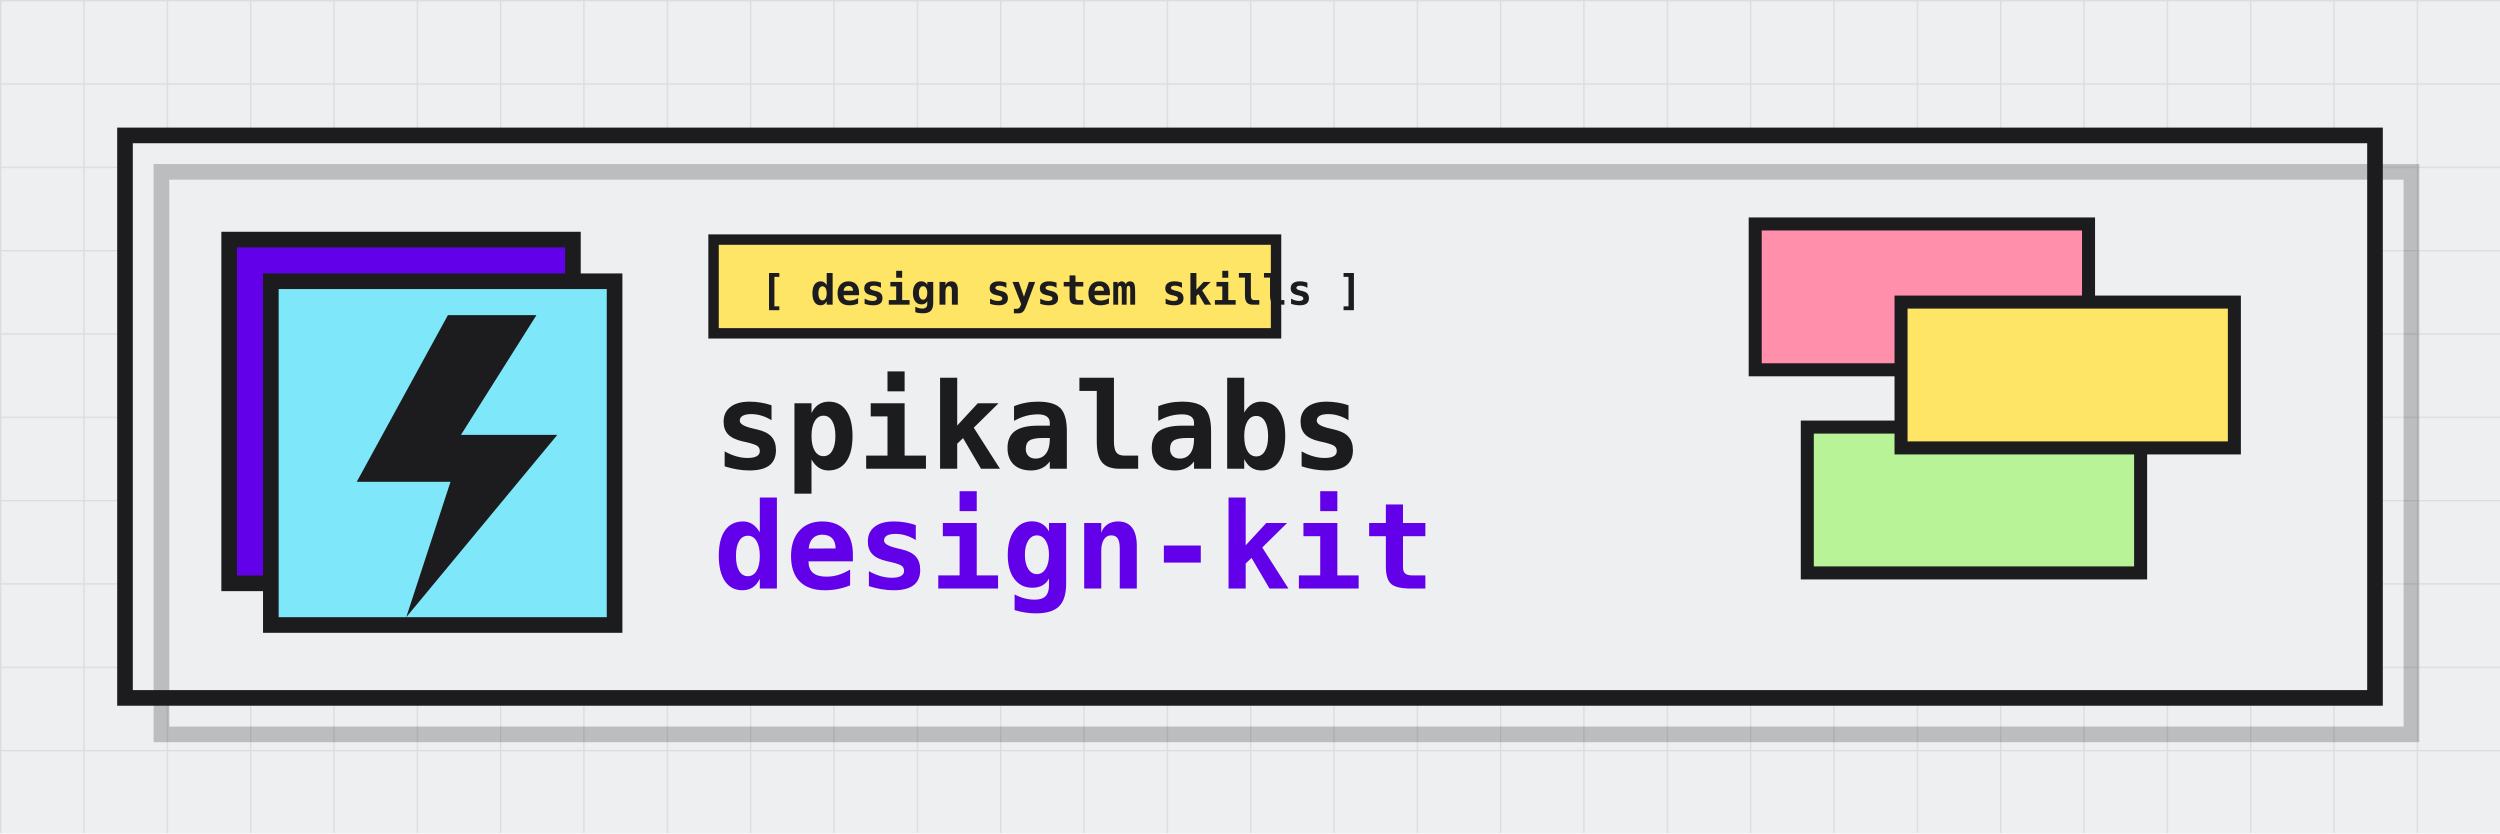
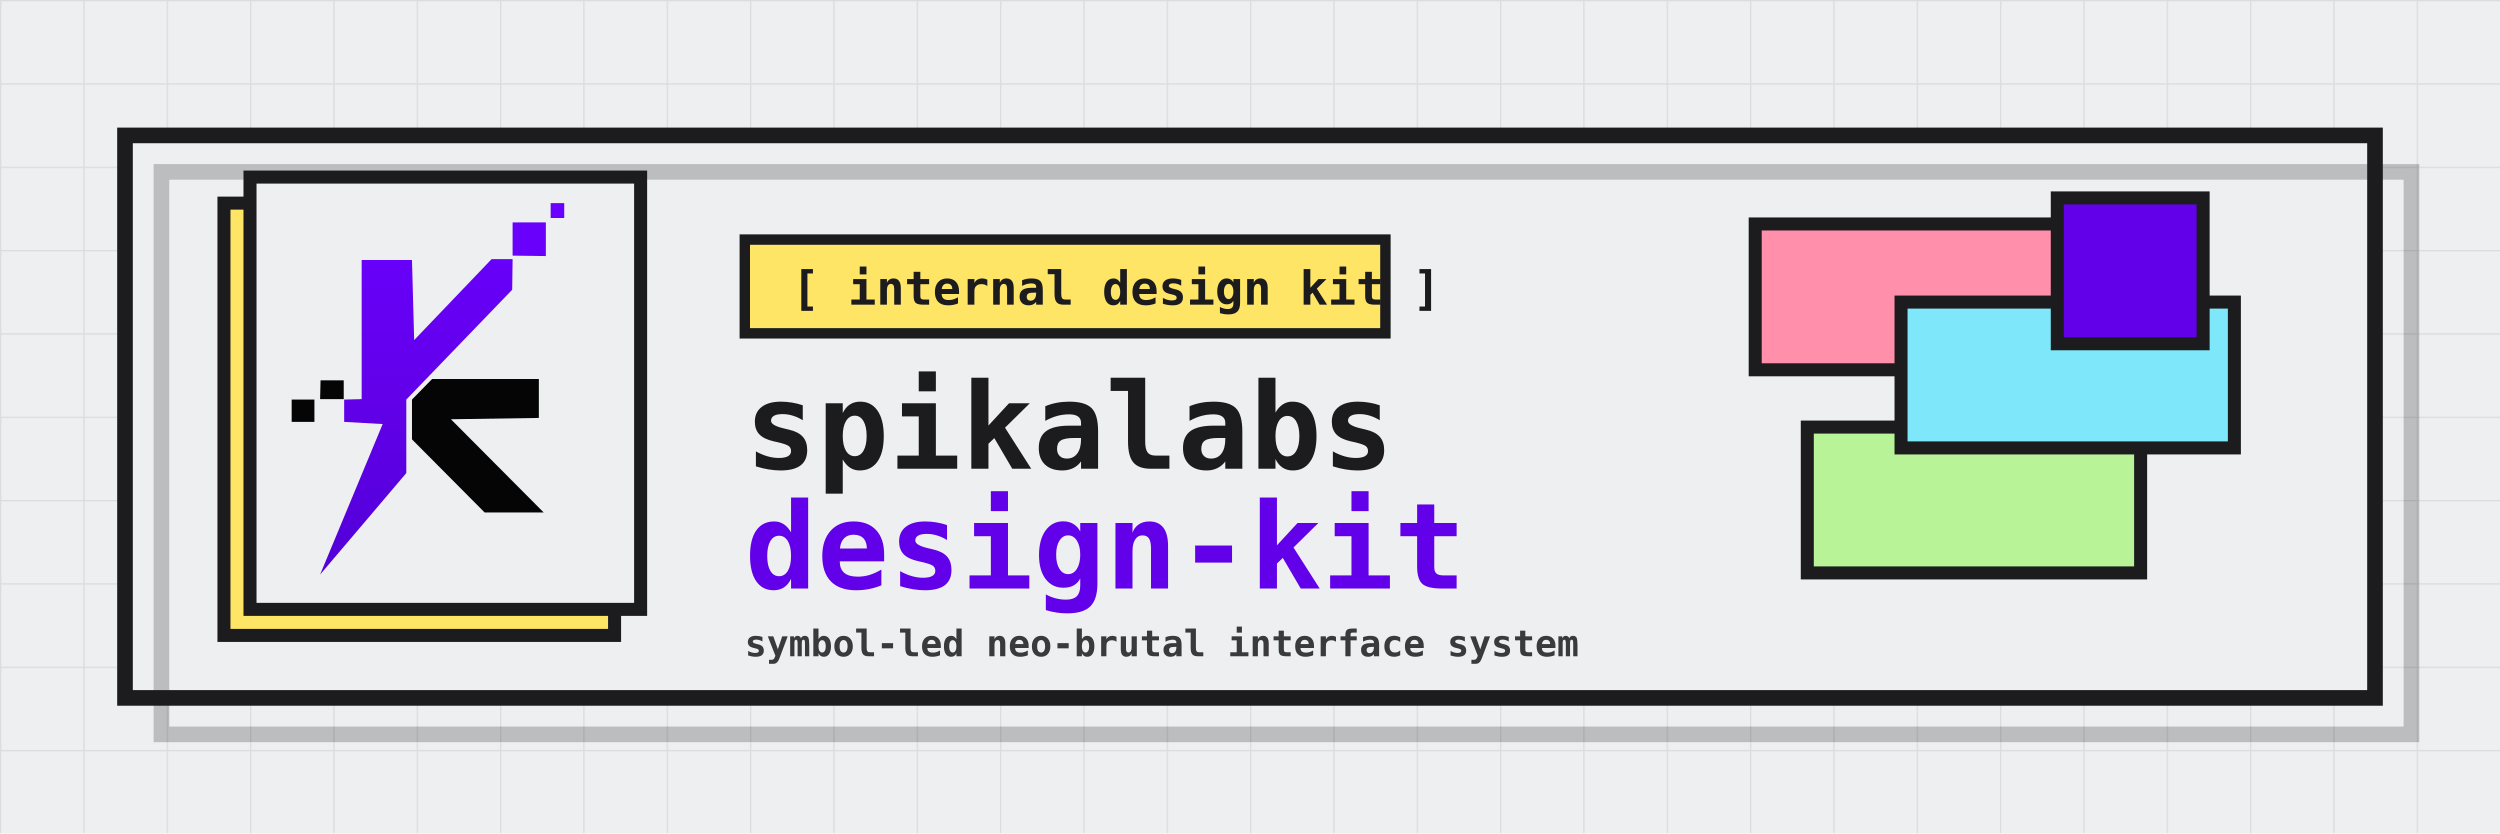
<svg xmlns="http://www.w3.org/2000/svg" width="960" height="320" viewBox="0 0 960 320" role="img" aria-labelledby="title desc">
+   <defs>
+     <pattern id="grid" width="32" height="32" patternUnits="userSpaceOnUse">
+       <path d="M32 0H0v32" fill="none" stroke="#1c1c1e" stroke-width="1" opacity="0.12" />
+     </pattern>
+     <linearGradient id="symbolPurple" x1="0" y1="0" x2="0" y2="850" gradientUnits="userSpaceOnUse">
+       <stop offset="0" stop-color="#6A00FF" />
+       <stop offset="0.5" stop-color="#6200EA" />
+       <stop offset="1" stop-color="#5200D8" />
+     </linearGradient>
+   </defs>
  <rect width="960" height="320" fill="#edeff1" />
  <path d="M0 0h960v320H0z" fill="url(#grid)" opacity="0.75" />
  <rect x="48" y="52" width="864" height="216" fill="#edeff1" stroke="#1c1c1e" stroke-width="6" />
  <rect x="62" y="66" width="864" height="216" fill="none" stroke="#1c1c1e" stroke-width="6" opacity="0.24" />
-   <rect x="88" y="92" width="132" height="132" fill="#6200ea" stroke="#1c1c1e" stroke-width="6" />
-   <rect x="104" y="108" width="132" height="132" fill="#7ee8fa" stroke="#1c1c1e" stroke-width="6" />
-   <path d="M137 185l35-64h34l-29 46h37l-58 70 17-52h-36z" fill="#1c1c1e" />
-   <rect x="274" y="92" width="216" height="36" fill="#ffe566" stroke="#1c1c1e" stroke-width="4" />
-   <text x="292" y="117" fill="#1c1c1e" font-family="Space Mono, ui-monospace, monospace" font-size="16" font-weight="700">[ design system skills ]</text>
-   <text x="274" y="180" fill="#1c1c1e" font-family="Space Mono, ui-monospace, monospace" font-size="46" font-weight="700">spikalabs</text>
-   <text x="274" y="226" fill="#6200ea" font-family="Space Mono, ui-monospace, monospace" font-size="46" font-weight="700">design-kit</text>
+   <rect x="86" y="78" width="150" height="166" fill="#ffe566" stroke="#1c1c1e" stroke-width="5" />
+   <rect x="96" y="68" width="150" height="166" fill="#edeff1" stroke="#1c1c1e" stroke-width="5" />
+   <g transform="translate(112 78) scale(0.168)">
+     <g fill="url(#symbolPurple)">
+       <path d="M505 128 L457 128 L280 313 L275 130 L160 130 L160 448 L120 449 L120 500 L208 505 L65 849 L262 617 L262 449 L504 198 Z" />
+       <path d="M505 44 L505 120 L581 121 L581 44 Z" />
+       <path d="M592 0 L592 34 L623 34 L623 0 Z" />
+     </g>
+     <g fill="#050505">
+       <path d="M321 402 L275 449 L275 540 L441 707 L576 707 L364 494 L565 491 L565 402 Z" />
+       <path d="M0 449 L0 500 L52 500 L52 449 Z" />
+       <path d="M66 405 L65 448 L119 448 L119 405 Z" />
+     </g>
+   </g>
+   <rect x="286" y="92" width="246" height="36" fill="#ffe566" stroke="#1c1c1e" stroke-width="4" />
+   <text x="304" y="117" fill="#1c1c1e" font-family="Space Mono, ui-monospace, monospace" font-size="18" font-weight="700">[ internal design kit ]</text>
+   <text x="286" y="180" fill="#1c1c1e" font-family="Space Mono, ui-monospace, monospace" font-size="46" font-weight="700">spikalabs</text>
+   <text x="286" y="226" fill="#6200ea" font-family="Space Mono, ui-monospace, monospace" font-size="46" font-weight="700">design-kit</text>
+   <text x="286" y="252" fill="#3a3a3c" font-family="Space Mono, ui-monospace, monospace" font-size="14" font-weight="700">symbol-led neo-brutal interface system</text>
  <rect x="674" y="86" width="128" height="56" fill="#ff8fab" stroke="#1c1c1e" stroke-width="5" />
  <rect x="694" y="164" width="128" height="56" fill="#b8f397" stroke="#1c1c1e" stroke-width="5" />
-   <rect x="730" y="116" width="128" height="56" fill="#ffe566" stroke="#1c1c1e" stroke-width="5" />
-   <defs>
-     <pattern id="grid" width="32" height="32" patternUnits="userSpaceOnUse">
-       <path d="M32 0H0v32" fill="none" stroke="#1c1c1e" stroke-width="1" opacity="0.12" />
-     </pattern>
-   </defs>
+   <rect x="730" y="116" width="128" height="56" fill="#7ee8fa" stroke="#1c1c1e" stroke-width="5" />
+   <rect x="790" y="76" width="56" height="56" fill="#6200ea" stroke="#1c1c1e" stroke-width="5" />
</svg>
